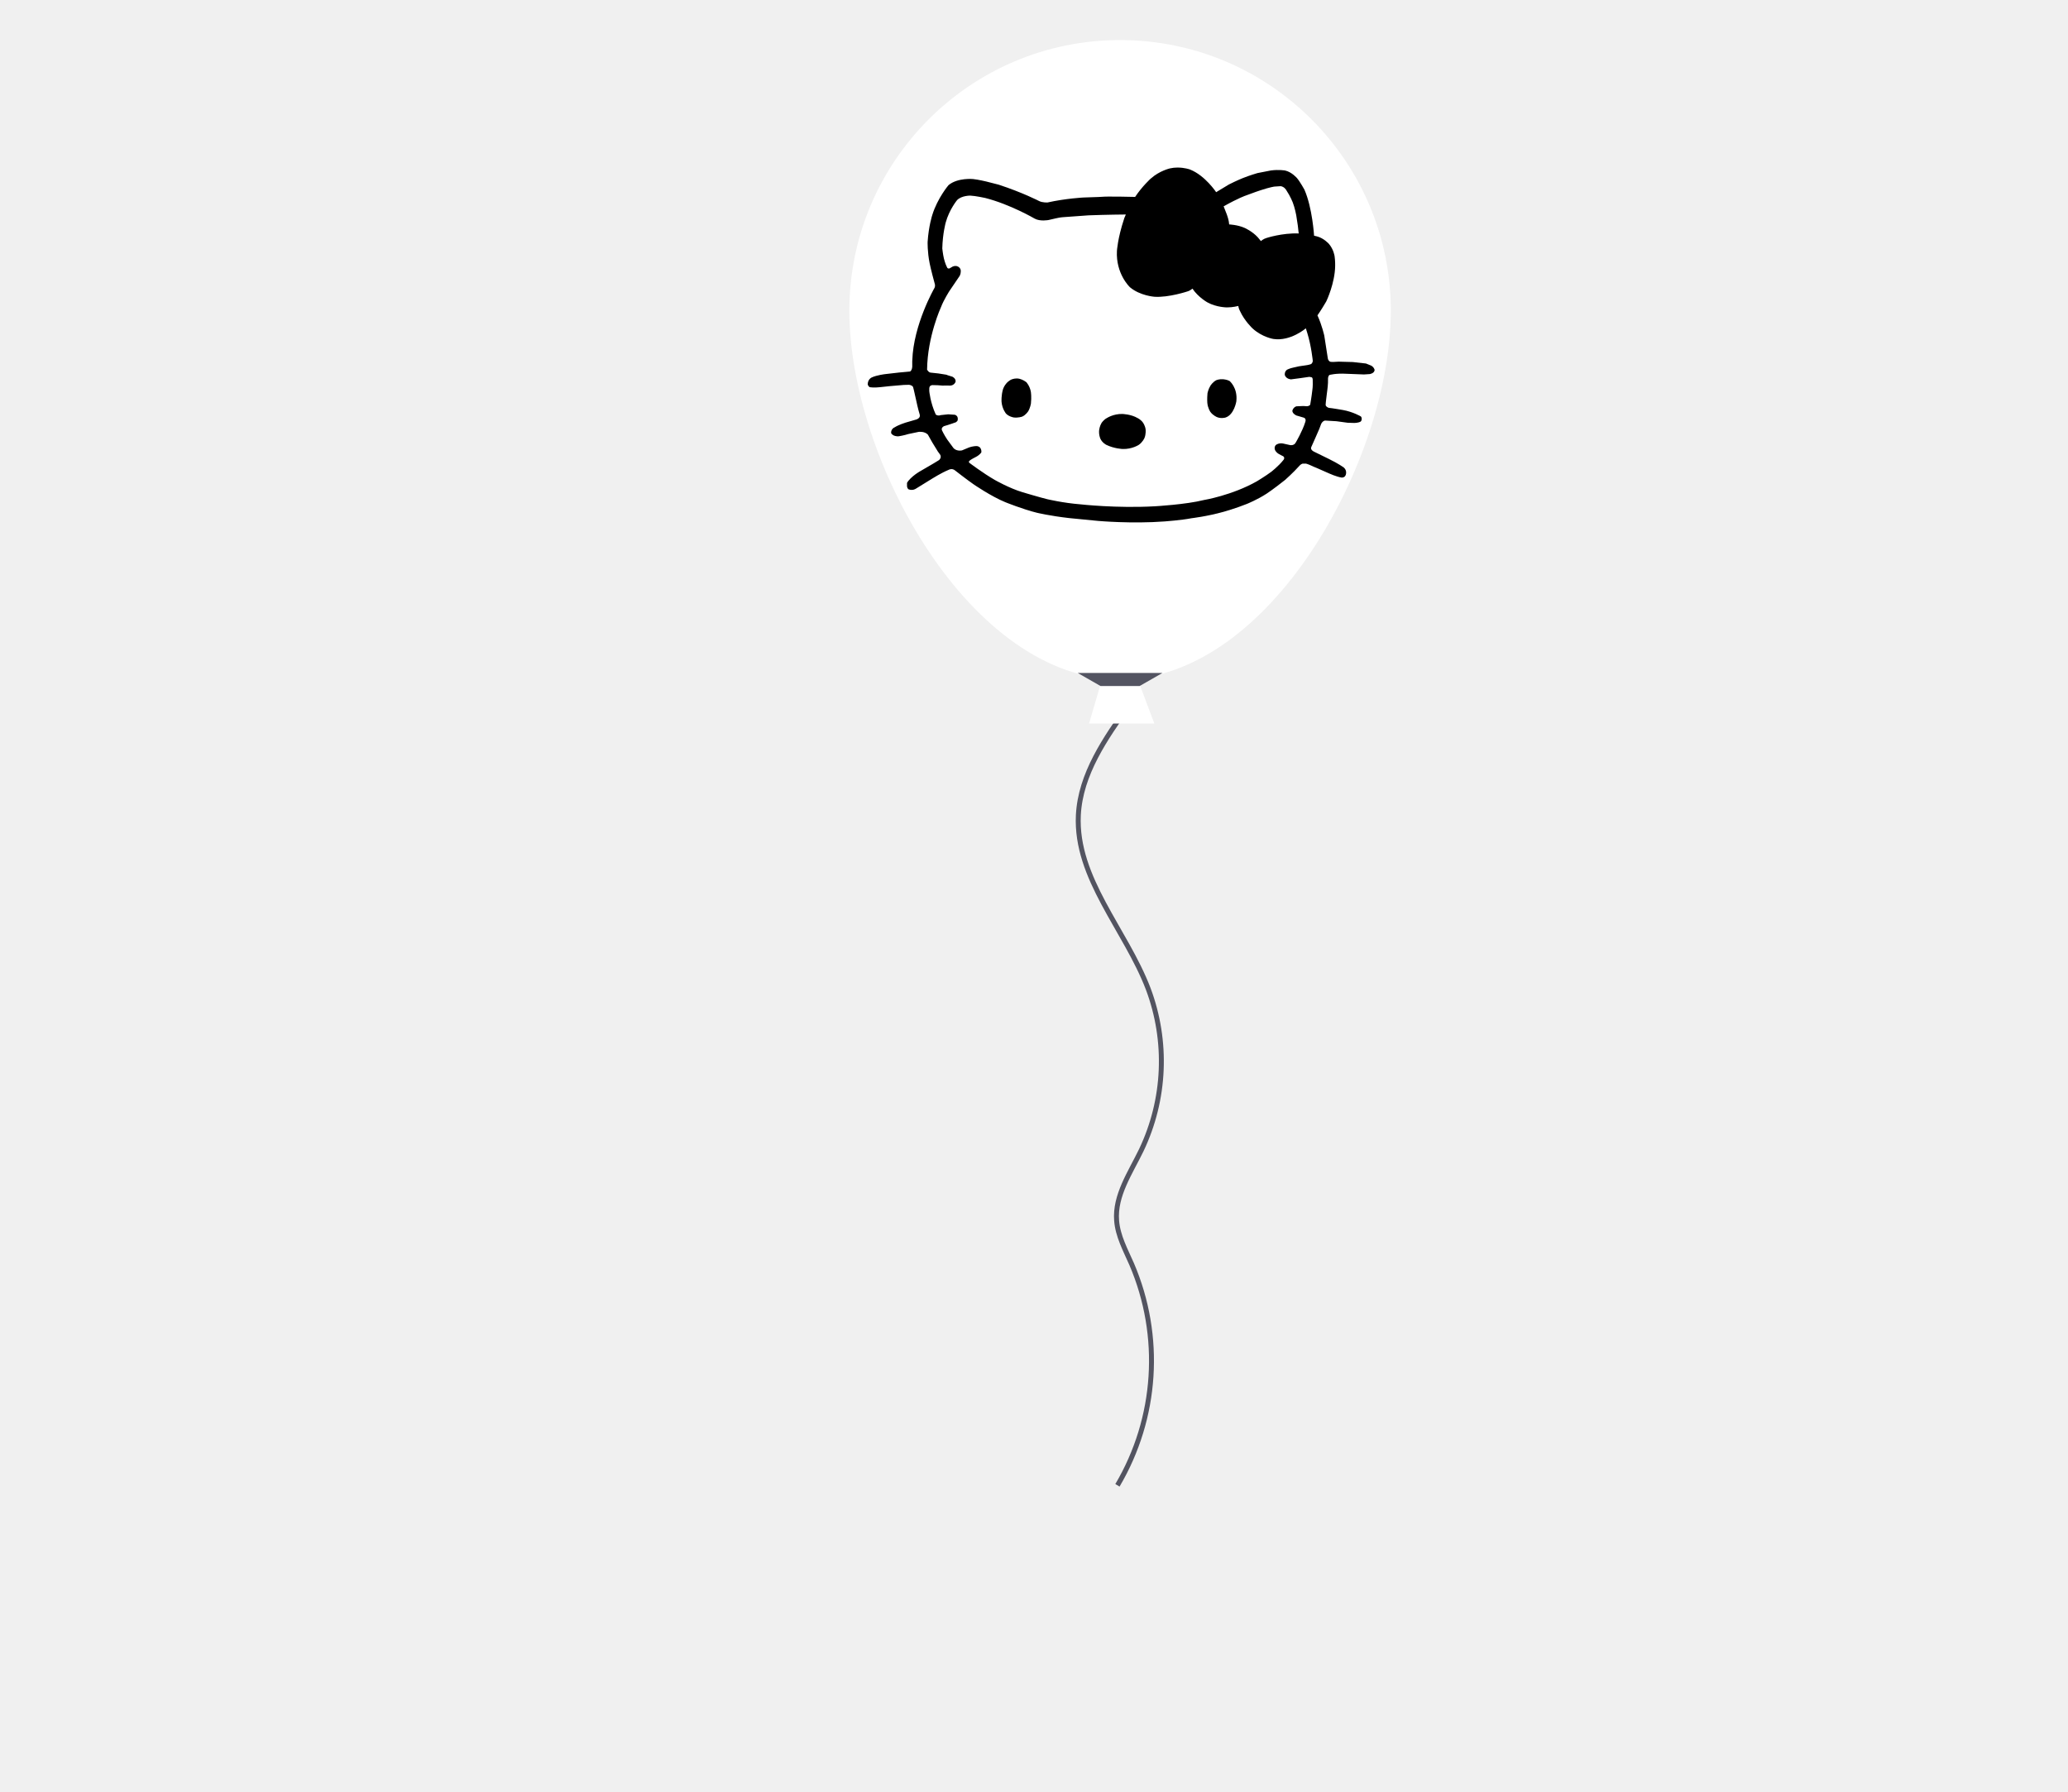
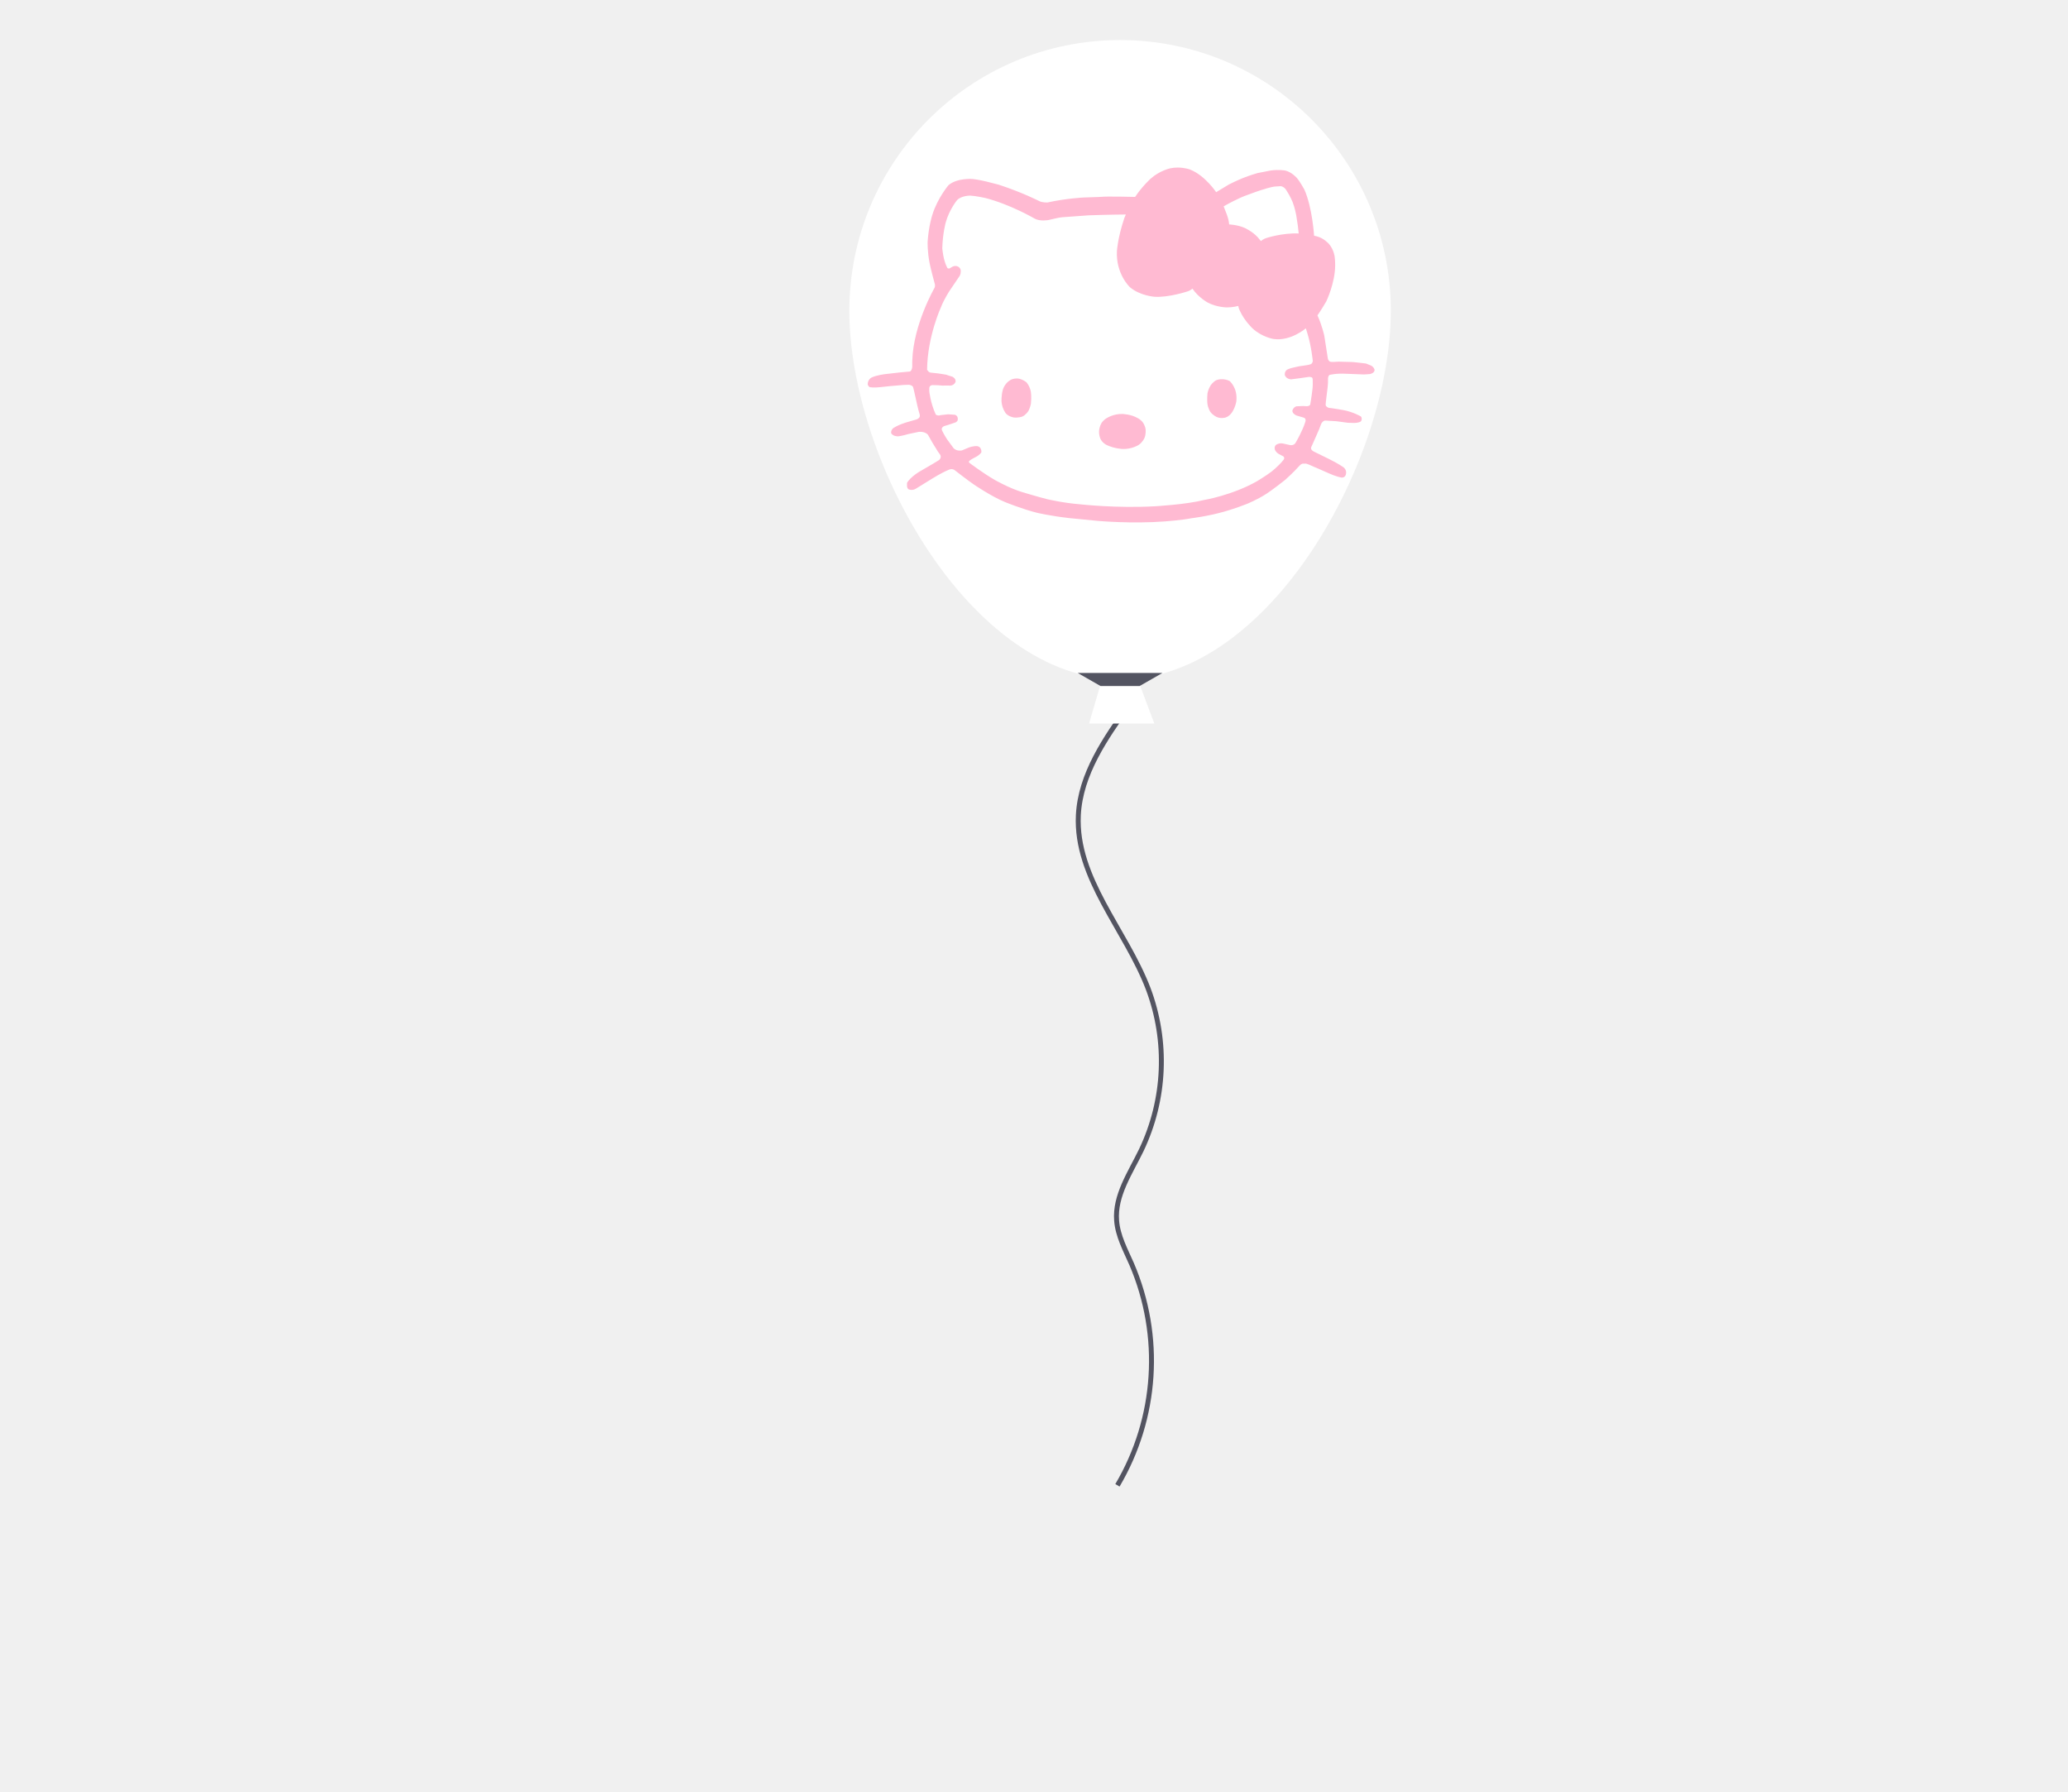
<svg xmlns="http://www.w3.org/2000/svg" id="683d3690-e1ab-45db-97b8-9484a1649262" data-name="Layer 1" width="839.2" height="727.08" viewBox="0 0 839.2 727.08">
  <path d="M637.45,372.4c-9.72,13.55-19.81,28.12-20.64,44.78-1.27,25.59,19.2,46.52,28.34,70.46a83.74,83.74,0,0,1-2.81,65.5c-4.46,9.22-10.82,18.38-10,28.59.47,6.23,3.59,11.9,6.1,17.63a99.4,99.4,0,0,1-5.77,89.75" transform="translate(-180.4 -86.46)" fill="none" stroke-miterlimit="10" stroke-width="2" stroke="url(#1a6f3992-5825-4187-85b9-fb55ca803b83)" />
  <path d="M638.65,372.4C628.94,386,618.85,400.53,618,417.18c-1.27,25.59,19.2,46.52,28.34,70.46a83.74,83.74,0,0,1-2.81,65.5c-4.46,9.22-10.82,18.38-10,28.59.47,6.23,3.59,11.9,6.1,17.63a99.4,99.4,0,0,1-5.77,89.75" transform="translate(-180.4 -86.46)" fill="none" stroke="#535461" stroke-miterlimit="10" stroke-width="2" />
  <polygon points="468.43 293.56 441.95 293.56 446.59 277.68 462.47 277.68 468.43 293.56" fill="#ffffff" />
  <path d="M744.79,212.58c0,60.68-49.19,149.57-109.86,149.57s-109.86-88.9-109.86-149.57a109.86,109.86,0,0,1,219.73,0Z" transform="translate(-180.4 -86.46)" fill="#ffffff" />
  <polygon points="462.47 278.34 446.59 278.34 437.32 273.04 471.74 273.04 462.47 278.34" fill="#535461" />
  <path d="M595.22,127.2s-46.33,25.15-52.95,75.45" transform="translate(-180.4 -86.46)" fill="#fff" opacity="0.1" />
  <g id="Layer_1" transform="translate(335, 20) scale(0.3)">
-     <svg fill="#000000" width="800px" height="800px" viewBox="0 0 14 14" role="img" focusable="false" aria-hidden="true">
+     <svg fill="#ffbad2" width="800px" height="800px" viewBox="0 0 14 14" role="img" focusable="false" aria-hidden="true">
      <path d="m 9.726,8.327 c 0,0 -0.05,0.323 -0.259,0.389 0,0 -0.098,0.03 -0.197,-0.009 0,0 -0.097,-0.038 -0.16,-0.125 0,0 -0.06,-0.085 -0.072,-0.212 0,0 -0.009,-0.089 0.004,-0.232 0,0 0.02,-0.099 0.072,-0.18 0,0 0.059,-0.091 0.142,-0.129 0,0 0.068,-0.027 0.157,-0.02 0,0 0.086,0.007 0.15,0.04 0,0 0.197,0.16 0.162,0.478 m -2.308,1.034 c 0,0 -0.16,0.107 -0.384,0.099 0,0 -0.2,-0.007 -0.386,-0.098 0,0 -0.097,-0.048 -0.141,-0.146 0,0 -0.043,-0.094 -0.028,-0.211 0,0 0.012,-0.089 0.056,-0.161 0,0 0.051,-0.079 0.129,-0.118 0,0 0.15,-0.099 0.362,-0.095 0,0 0.207,0.004 0.366,0.099 0,0 0.075,0.035 0.126,0.109 0,0 0.05,0.072 0.06,0.158 0,0 0.013,0.111 -0.029,0.207 0,0 -0.042,0.095 -0.131,0.157 m -2.997,-1.552 c 0,0 0.082,-0.034 0.177,-0.009 0,0 0.081,0.02 0.156,0.078 0,0 0.086,0.091 0.109,0.237 0,0 0.017,0.113 0,0.272 0,0 -0.017,0.102 -0.063,0.178 0,0 -0.056,0.091 -0.144,0.129 0,0 -0.102,0.035 -0.205,0.019 0,0 -0.111,-0.019 -0.178,-0.091 0,0 -0.091,-0.109 -0.105,-0.278 0,0 -0.012,-0.148 0.036,-0.305 0,0 0.025,-0.075 0.083,-0.138 0,0 0.062,-0.07 0.134,-0.093 m 3.909,-5.009 c -0.056,0 -0.116,0.006 -0.177,0.02 0,0 -0.246,0.056 -0.448,0.237 l -0.003,0.001 c 0,0 -0.208,0.188 -0.372,0.437 0,0 -0.181,-0.005 -0.366,-0.007 l -0.15,0 c 0,0 -0.123,-0.007 -0.358,0.009 l -0.35,0.012 c 0,0 -0.413,0.021 -0.848,0.117 0,0 -0.123,0.008 -0.204,-0.035 0,0 -0.386,-0.2 -0.955,-0.386 l -0.294,-0.075 c 0,0 -0.182,-0.044 -0.311,-0.058 0,0 -0.365,-0.036 -0.581,0.144 0,0 -0.262,0.307 -0.385,0.707 0,0 -0.086,0.262 -0.11,0.635 0,0 -0.008,0.232 0.048,0.51 0,0 0.031,0.157 0.123,0.492 0,0 0.015,0.046 -0.012,0.095 0,0 -0.495,0.859 -0.522,1.709 0,0 -0.003,0.012 -10e-4,0.144 0,0 0,0.086 -0.051,0.119 l -0.259,0.024 -0.331,0.038 c 0,0 -0.2,0.023 -0.318,0.079 0,0 -0.093,0.039 -0.095,0.161 0,0 0.007,0.051 0.052,0.07 0,0 0.098,0.016 0.239,-0.001 l 0.235,-0.025 0.329,-0.028 0.121,-0.003 c 0,0 0.07,0.004 0.097,0.051 0,0 0.028,0.098 0.075,0.322 0,0 0.044,0.209 0.079,0.318 0,0 0.015,0.039 10e-4,0.071 0,0 -0.016,0.036 -0.068,0.056 l -0.268,0.078 c 0,0 -0.156,0.048 -0.256,0.111 0,0 -0.043,0.015 -0.067,0.06 0,0 -0.02,0.04 -0.015,0.072 0,0 0.005,0.031 0.058,0.058 0,0 0.06,0.031 0.129,0.02 0,0 0.123,-0.02 0.221,-0.052 l 0.244,-0.051 c 0,0 0.136,-0.019 0.217,0.064 l 0.107,0.189 0.115,0.187 c 0,0 0.011,0.025 0.062,0.089 0,0 0.027,0.028 0.02,0.074 0,0 -0.008,0.05 -0.056,0.075 0,0 -0.148,0.094 -0.453,0.267 0,0 -0.072,0.043 -0.148,0.106 0,0 -0.105,0.087 -0.14,0.157 l 0,0.081 c 0,0 0.005,0.048 0.035,0.07 0,0 0.048,0.02 0.101,0.013 0,0 0.048,-0.007 0.086,-0.035 l 0.374,-0.231 c 0,0 0.224,-0.14 0.382,-0.204 0,0 0.035,-0.021 0.079,-0.021 0,0 0.048,0.001 0.083,0.034 0,0 0.278,0.217 0.437,0.327 0,0 0.411,0.283 0.747,0.421 0,0 0.416,0.169 0.75,0.251 0,0 0.31,0.075 0.771,0.127 l 0.676,0.066 c 0,0 0.797,0.072 1.585,0.012 0,0 0.394,-0.029 0.628,-0.075 0,0 0.366,-0.042 0.766,-0.154 0,0 0.29,-0.082 0.543,-0.184 0,0 0.248,-0.099 0.47,-0.244 0,0 0.157,-0.102 0.437,-0.325 0,0 0.189,-0.166 0.349,-0.345 0,0 0.024,-0.027 0.064,-0.04 l 0.081,-0.001 c 0,0 0.05,0.012 0.131,0.05 0,0 0.093,0.044 0.13,0.056 l 0.288,0.127 c 0,0 0.173,0.079 0.297,0.098 0,0 0.046,0.003 0.075,-0.029 0,0 0.025,-0.027 0.027,-0.062 0,0 0.023,-0.081 -0.055,-0.15 0,0 -0.13,-0.093 -0.35,-0.2 l -0.361,-0.177 c 0,0 -0.047,-0.024 -0.059,-0.059 0,0 -0.009,-0.028 0.005,-0.051 l 0.094,-0.211 0.093,-0.213 0.044,-0.117 c 0,0 0.029,-0.068 0.091,-0.081 l 0.271,0.016 0.266,0.036 0.157,0.005 c 0,0 0.098,0 0.152,-0.034 0,0 0.024,-0.019 0.024,-0.064 0,0 0,-0.046 -0.027,-0.06 0,0 -0.181,-0.106 -0.415,-0.148 l -0.137,-0.023 -0.121,-0.019 -0.075,-0.009 c 0,0 -0.032,-0.007 -0.058,-0.031 0,0 -0.027,-0.025 -0.021,-0.048 0,0 0.004,-0.086 0.028,-0.255 0,0 0.024,-0.169 0.027,-0.259 l 10e-4,-0.099 c 0,0 -10e-4,-0.06 0.034,-0.087 0,0 0.148,-0.043 0.401,-0.028 l 0.416,0.016 0.137,-0.009 c 0,0 0.11,-0.016 0.115,-0.098 0,0 -0.012,-0.064 -0.081,-0.102 0,0 -0.008,-0.005 -0.123,-0.05 l -0.313,-0.035 -0.334,-0.009 -0.095,0.005 c 0,0 -0.056,0.005 -0.085,0 0,0 -0.031,0.001 -0.054,-0.03 0,0 -0.02,-0.025 -0.023,-0.055 l -0.083,-0.533 c 0,0 -0.05,-0.236 -0.162,-0.483 0,0 0.083,-0.115 0.207,-0.327 l 0.008,-0.017 c 0,0 0.199,-0.417 0.204,-0.829 0,0 0.003,-0.114 -0.013,-0.224 0,0 -0.02,-0.164 -0.138,-0.298 0,0 -0.118,-0.133 -0.28,-0.174 l -0.068,-0.016 c 0,0 -0.039,-0.659 -0.229,-1.091 0,0 -0.106,-0.192 -0.177,-0.274 0,0 -0.123,-0.144 -0.28,-0.178 0,0 -0.148,-0.027 -0.337,-0.001 l -0.318,0.062 c 0,0 -0.189,0.055 -0.345,0.118 0,0 -0.141,0.056 -0.331,0.152 l -0.301,0.182 c 0,0 -0.259,-0.392 -0.613,-0.534 l -0.005,-0.001 -0.004,-0.003 c 0,0 -0.128,-0.046 -0.295,-0.045 z m 2.441,0.44 c 0.093,0.011 0.137,0.095 0.137,0.095 0.097,0.145 0.152,0.287 0.152,0.287 0.05,0.127 0.083,0.303 0.083,0.303 l 0.038,0.248 0.021,0.187 c -0.394,-0.016 -0.769,0.109 -0.769,0.109 -0.067,0.019 -0.126,0.071 -0.126,0.071 l -0.074,-0.09 c -0.133,-0.144 -0.309,-0.221 -0.309,-0.221 -0.17,-0.076 -0.368,-0.083 -0.368,-0.083 -0.008,-0.097 -0.034,-0.17 -0.034,-0.17 l -0.001,-0.004 -0.021,-0.063 -0.075,-0.191 c 0.356,-0.2 0.523,-0.255 0.523,-0.255 0.172,-0.067 0.356,-0.127 0.356,-0.127 0.232,-0.076 0.326,-0.086 0.326,-0.086 l 0.141,-0.009 z m -7.336,0.225 c 0.105,0.003 0.343,0.054 0.343,0.054 0.597,0.152 1.171,0.488 1.171,0.488 0.129,0.074 0.33,0.035 0.33,0.035 l 0.17,-0.039 c 0.102,-0.024 0.168,-0.028 0.168,-0.028 l 0.609,-0.044 c 0.439,-0.017 0.884,-0.02 0.884,-0.02 l -0.038,0.09 -0.003,0.011 c -0.154,0.464 -0.17,0.763 -0.17,0.763 -0.028,0.537 0.299,0.848 0.299,0.848 l 0.005,0.007 0.007,0.005 c 0.239,0.2 0.577,0.223 0.577,0.223 0.338,0.023 0.79,-0.129 0.79,-0.129 l 0.029,-0.011 c 0.04,-0.019 0.081,-0.052 0.081,-0.052 0.14,0.208 0.356,0.326 0.356,0.326 0.217,0.119 0.462,0.118 0.462,0.118 0.133,0.001 0.267,-0.034 0.267,-0.034 0.008,0.063 0.04,0.119 0.04,0.119 0.107,0.236 0.297,0.412 0.297,0.412 0.227,0.209 0.495,0.25 0.495,0.25 0.407,0.06 0.767,-0.252 0.767,-0.252 l 0.035,0.113 c 0.094,0.301 0.129,0.653 0.129,0.653 0,0.058 -0.042,0.081 -0.042,0.081 -0.048,0.02 -0.14,0.031 -0.14,0.031 l -0.144,0.021 -0.138,0.031 c -0.083,0.017 -0.146,0.05 -0.146,0.05 -0.068,0.051 -0.051,0.13 -0.051,0.13 0.036,0.093 0.145,0.098 0.145,0.098 l 0.215,-0.028 0.215,-0.031 0.015,0.001 c 0.04,0.004 0.051,0.013 0.051,0.013 0.023,0.017 0.019,0.072 0.019,0.072 0.005,0.148 -0.008,0.217 -0.008,0.217 -0.021,0.184 -0.052,0.356 -0.052,0.356 -0.021,0.035 -0.076,0.036 -0.076,0.036 l -0.09,-0.005 -0.161,0.007 c -0.075,0.023 -0.095,0.102 -0.095,0.102 -0.003,0.072 0.095,0.115 0.095,0.115 l 0.174,0.051 c 0.027,0.008 0.039,0.032 0.039,0.032 0.015,0.031 -0.004,0.076 -0.004,0.076 -0.064,0.208 -0.219,0.472 -0.219,0.472 -0.042,0.095 -0.146,0.068 -0.146,0.068 l -0.162,-0.036 c -0.094,-0.017 -0.156,0.027 -0.156,0.027 -0.029,0.016 -0.038,0.056 -0.038,0.056 -0.007,0.035 0.004,0.064 0.004,0.064 0.019,0.056 0.082,0.095 0.082,0.095 0.036,0.023 0.114,0.06 0.114,0.06 0.021,0.015 0.024,0.038 0.024,0.038 0.003,0.023 -0.017,0.048 -0.017,0.048 -0.115,0.148 -0.295,0.286 -0.295,0.286 -0.127,0.095 -0.334,0.22 -0.334,0.22 -0.592,0.335 -1.256,0.444 -1.256,0.444 -0.423,0.107 -1.158,0.148 -1.158,0.148 -0.908,0.051 -1.763,-0.046 -1.763,-0.046 -0.411,-0.032 -0.792,-0.123 -0.792,-0.123 -0.146,-0.035 -0.58,-0.164 -0.58,-0.164 -0.314,-0.094 -0.655,-0.29 -0.655,-0.29 -0.279,-0.16 -0.605,-0.407 -0.605,-0.407 -0.015,-0.009 -0.004,-0.04 -0.004,-0.04 0.035,-0.036 0.153,-0.094 0.153,-0.094 0.101,-0.05 0.137,-0.113 0.137,-0.113 0.007,-0.052 -0.019,-0.095 -0.019,-0.095 -0.029,-0.05 -0.085,-0.052 -0.085,-0.052 -0.09,-0.004 -0.184,0.03 -0.184,0.03 l -0.173,0.072 c -0.134,0.025 -0.199,-0.056 -0.199,-0.056 l -0.148,-0.201 c -0.078,-0.117 -0.123,-0.216 -0.123,-0.216 -0.016,-0.031 0,-0.06 0,-0.06 0.015,-0.027 0.048,-0.042 0.048,-0.042 0.109,-0.03 0.279,-0.091 0.279,-0.091 0.038,-0.027 0.042,-0.044 0.042,-0.044 0.011,-0.042 -0.003,-0.079 -0.003,-0.079 -0.016,-0.043 -0.062,-0.055 -0.062,-0.055 l -0.157,-0.011 -0.177,0.019 c -0.072,0.027 -0.118,-0.013 -0.118,-0.013 -0.13,-0.282 -0.154,-0.555 -0.154,-0.555 l 0,-0.059 c -10e-4,-0.039 0.019,-0.06 0.019,-0.06 0.02,-0.021 0.056,-0.023 0.056,-0.023 l 0.123,0.003 0.122,0.009 c 0.051,-0.005 0.178,0 0.178,0 0.105,-0.009 0.126,-0.097 0.126,-0.097 0.004,-0.079 -0.078,-0.114 -0.078,-0.114 -0.102,-0.028 -0.142,-0.047 -0.142,-0.047 l -0.189,-0.03 -0.186,-0.02 c -0.023,-0.003 -0.046,-0.024 -0.046,-0.024 -0.021,-0.02 -0.035,-0.046 -0.035,-0.046 0.009,-0.788 0.33,-1.481 0.33,-1.481 0.064,-0.17 0.199,-0.38 0.199,-0.38 l 0.244,-0.36 c 0.038,-0.081 0.021,-0.145 0.021,-0.145 -0.023,-0.075 -0.099,-0.086 -0.099,-0.086 -0.043,-0.008 -0.088,0.012 -0.088,0.012 l -0.076,0.044 c -0.038,0.012 -0.054,-0.016 -0.054,-0.016 -0.05,-0.095 -0.079,-0.22 -0.079,-0.22 -0.023,-0.097 -0.038,-0.237 -0.038,-0.237 0.008,-0.352 0.081,-0.613 0.081,-0.613 0.085,-0.309 0.27,-0.531 0.27,-0.531 0.107,-0.11 0.317,-0.106 0.317,-0.106 z" />
    </svg>
  </g>
</svg>
